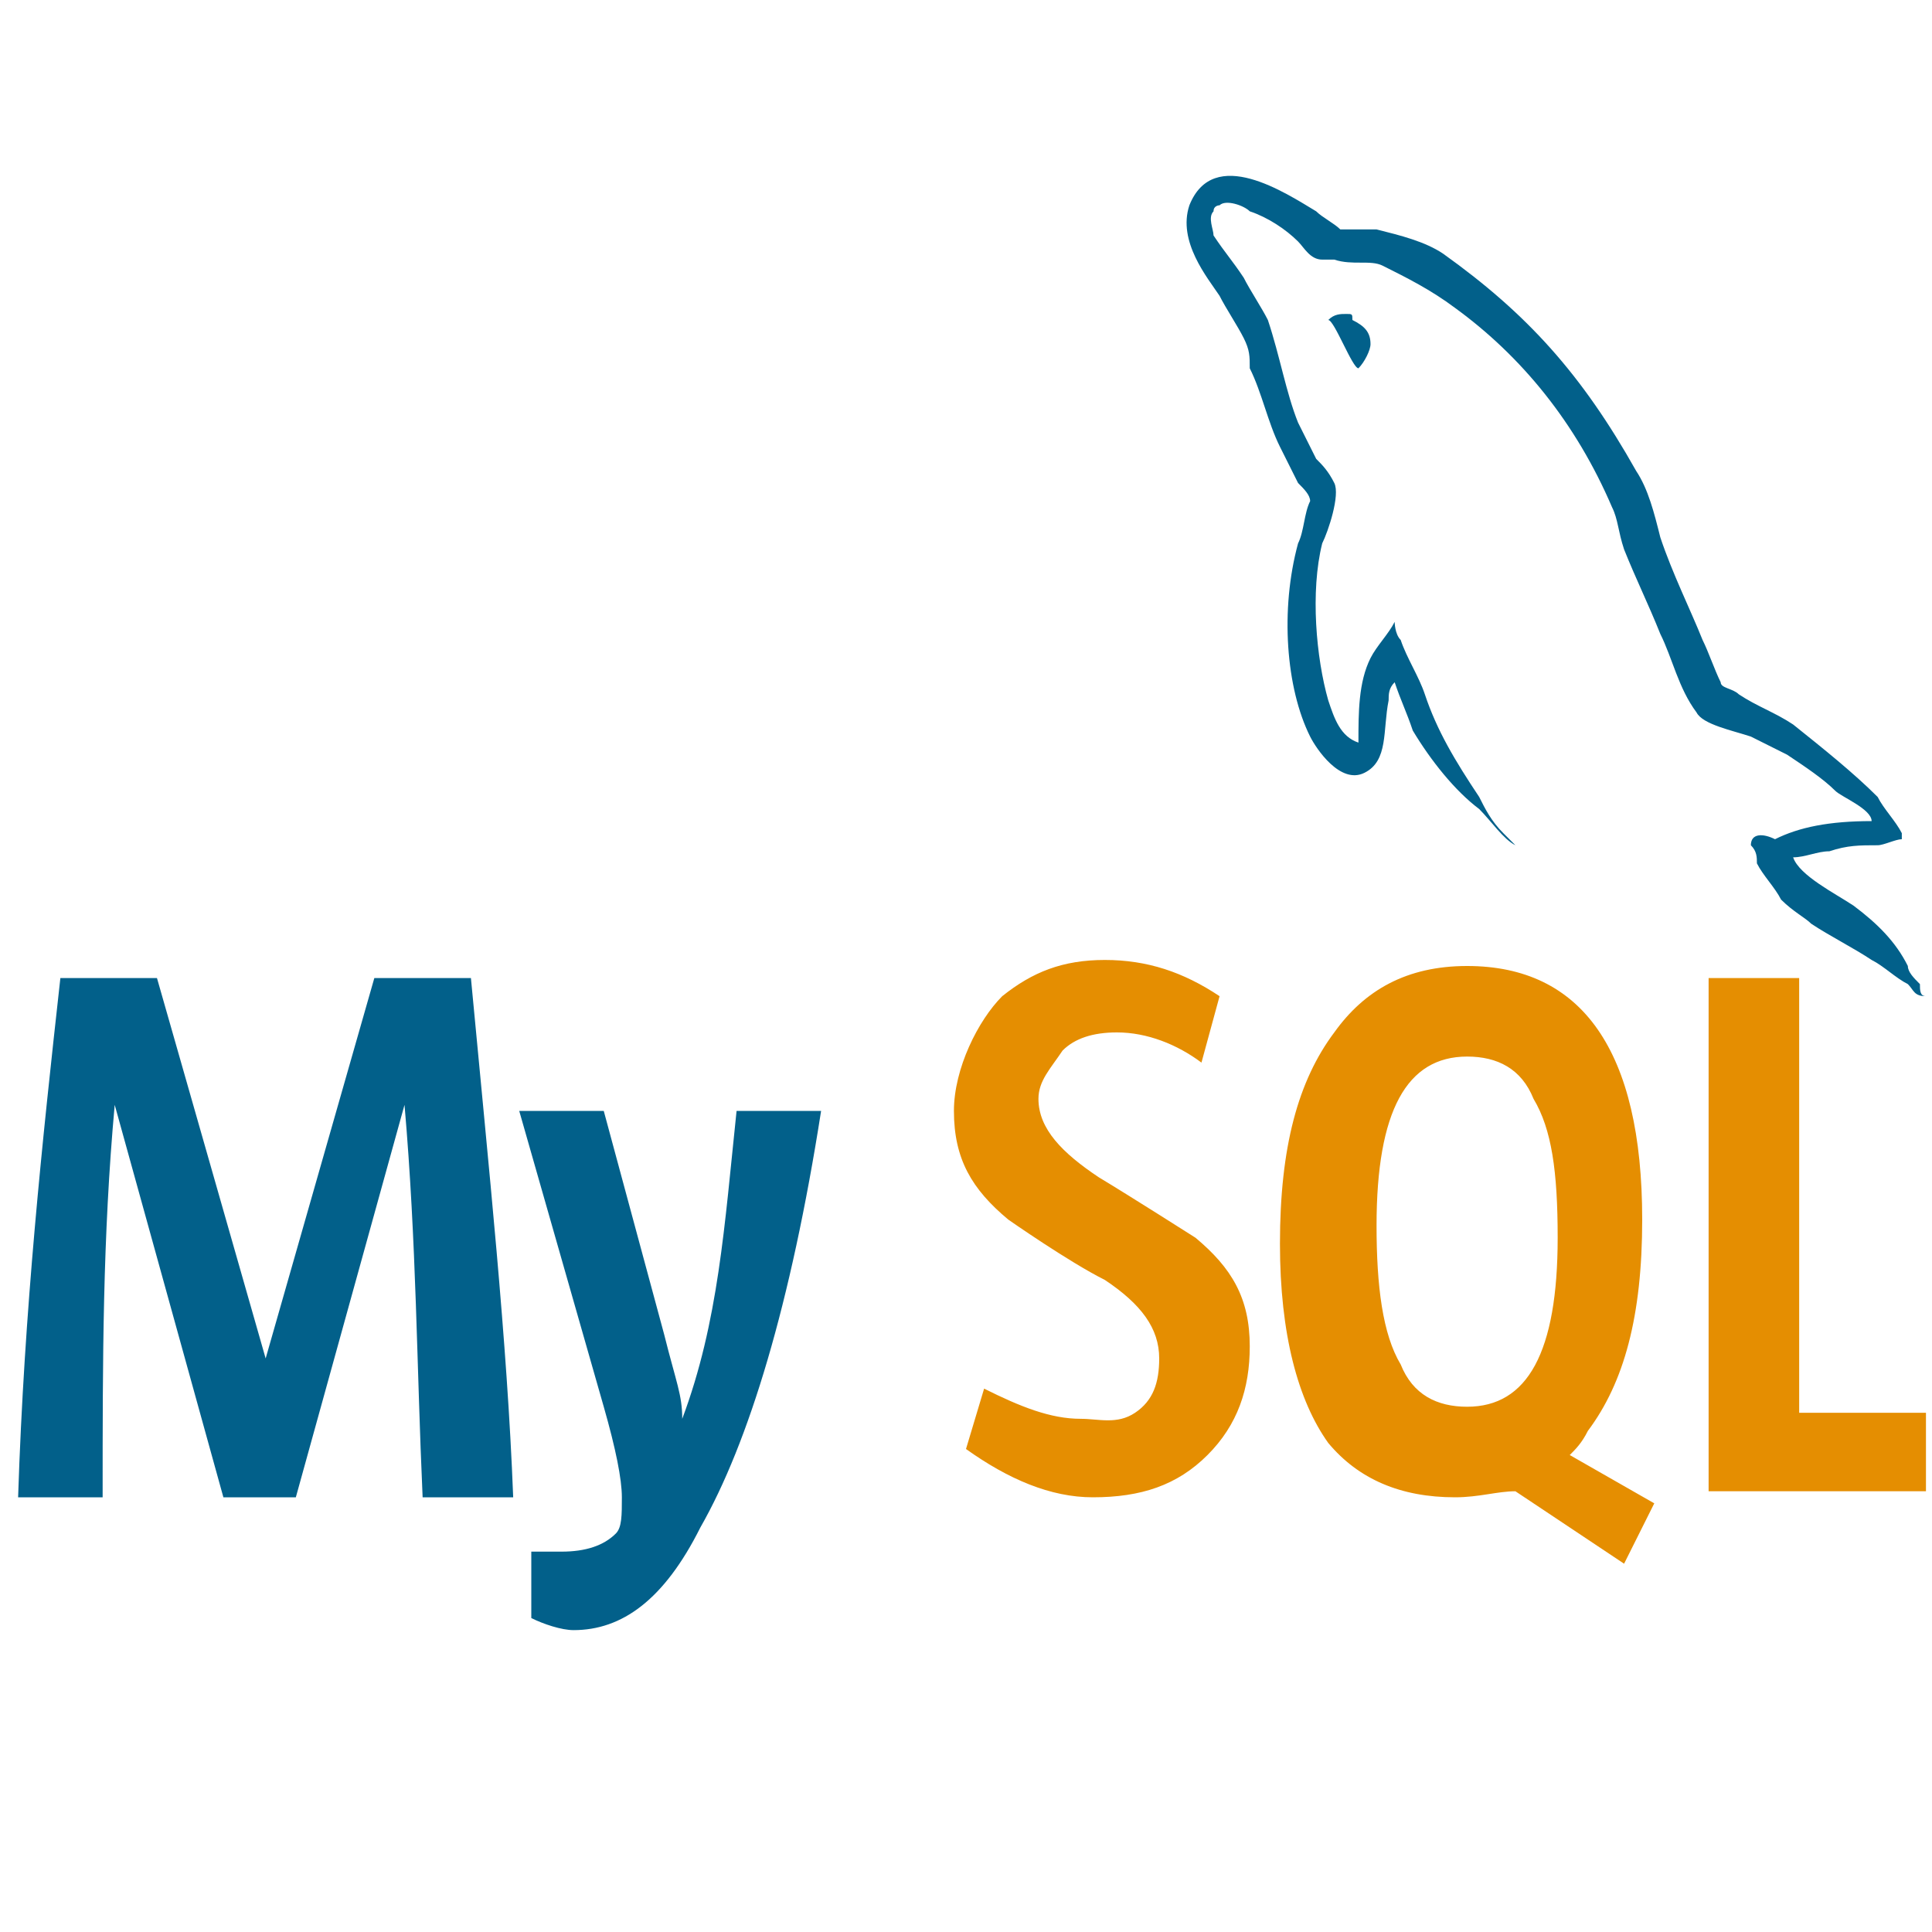
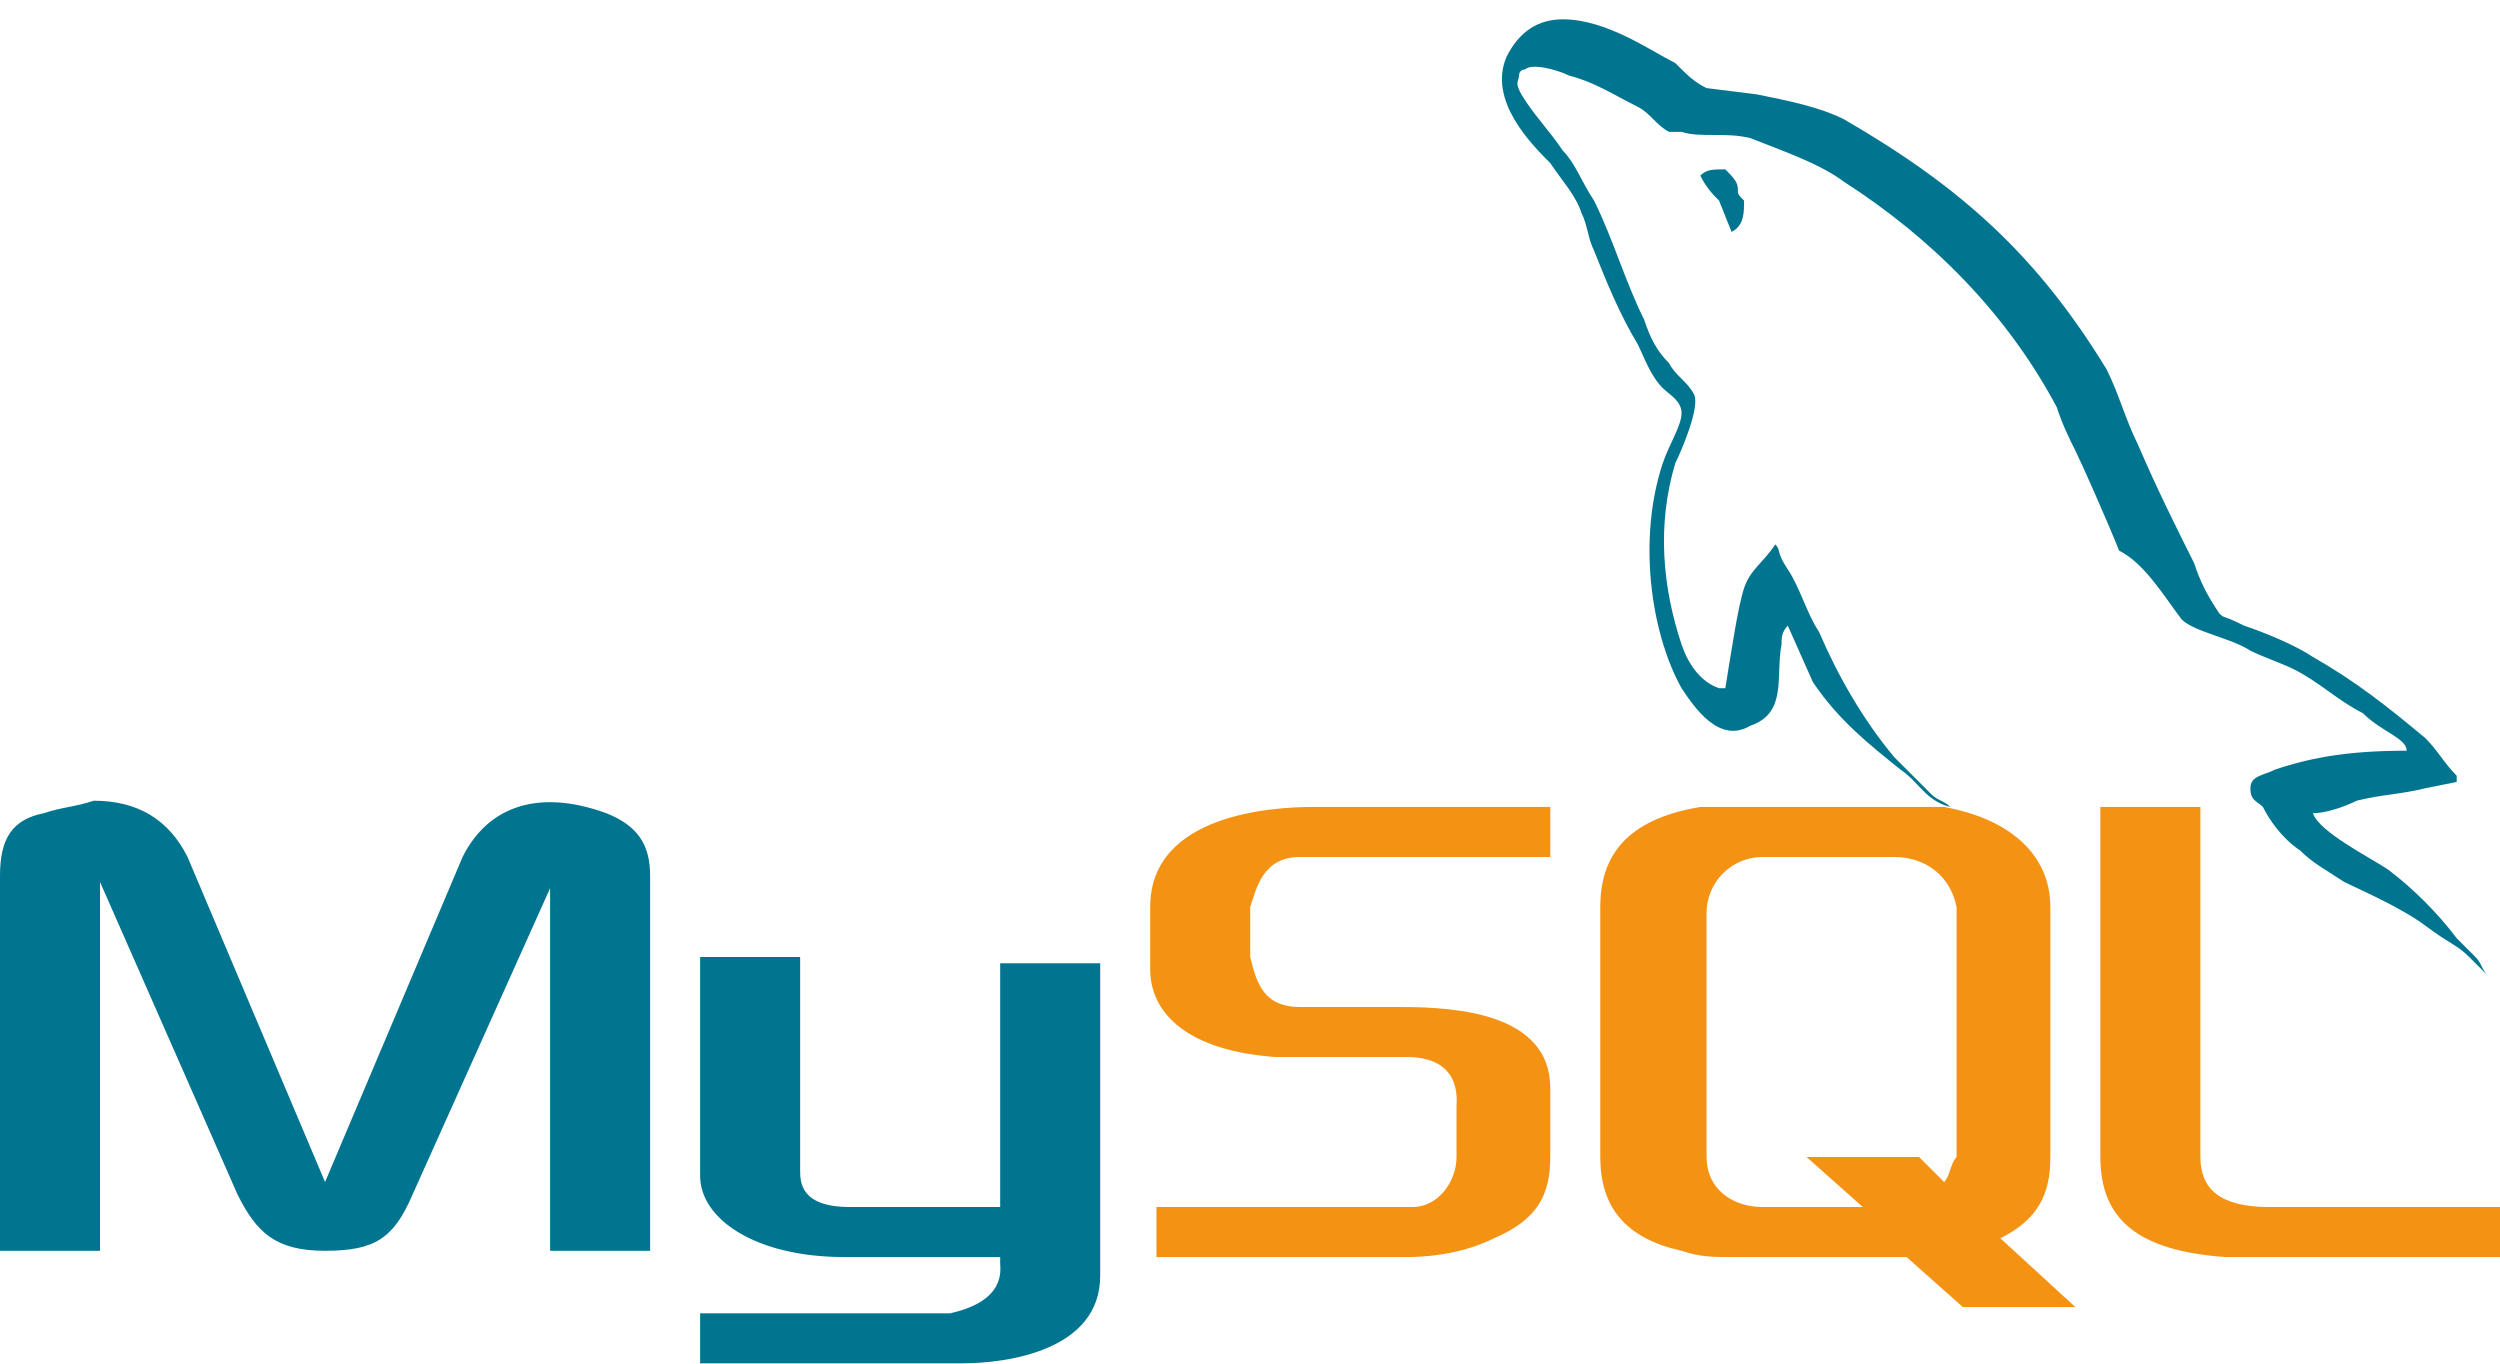
- <svg xmlns="http://www.w3.org/2000/svg" class="icon" width="200px" height="200.00px" viewBox="0 0 1024 1024" version="1.1">
-   <path d="M1017.6 521.6c-3.2-3.2-6.4-6.4-6.4-9.6-6.4-12.8-16-22.4-28.8-32-9.6-6.4-28.8-16-32-25.6 6.4 0 12.8-3.2 19.2-3.2 9.6-3.2 16-3.2 25.6-3.2 3.2 0 9.6-3.2 12.8-3.2v-3.2c-3.2-6.4-9.6-12.8-12.8-19.2-12.8-12.8-28.8-25.6-44.8-38.4-9.6-6.4-19.2-9.6-28.8-16-3.2-3.2-9.6-3.2-9.6-6.4-3.2-6.4-6.4-16-9.6-22.4-6.4-16-16-35.2-22.4-54.4-3.2-12.8-6.4-25.6-12.8-35.2-28.8-51.2-57.6-83.2-102.4-115.2-9.6-6.4-22.4-9.6-35.2-12.8h-19.2c-3.2-3.2-9.6-6.4-12.8-9.6-16-9.6-54.4-35.2-67.2-3.2-6.4 19.2 9.6 38.4 16 48 3.2 6.4 9.6 16 12.8 22.4 3.2 6.4 3.2 9.6 3.2 16 6.4 12.8 9.6 28.8 16 41.6l9.6 19.2c3.2 3.2 6.4 6.4 6.4 9.6-3.2 6.4-3.2 16-6.4 22.4-9.6 35.2-6.4 76.8 6.4 102.4 3.2 6.4 16 25.6 28.8 19.2 12.8-6.4 9.6-22.4 12.8-38.4 0-3.2 0-6.4 3.2-9.6 3.2 9.6 6.4 16 9.6 25.6 9.6 16 22.4 32 35.2 41.6 6.4 6.4 12.8 16 19.2 19.2l-6.4-6.4c-6.4-6.4-9.6-12.8-12.8-19.2-12.8-19.2-22.4-35.2-28.8-54.4-3.2-9.6-9.6-19.2-12.8-28.8-3.2-3.2-3.2-9.6-3.2-9.6-3.2 6.4-9.6 12.8-12.8 19.2-6.4 12.8-6.4 28.8-6.4 44.8-9.6-3.2-12.8-12.8-16-22.4-6.4-22.4-9.6-57.6-3.2-83.2 3.2-6.4 9.6-25.6 6.4-32-3.2-6.4-6.4-9.6-9.6-12.8l-9.6-19.2c-6.4-16-9.6-35.2-16-54.4-3.2-6.4-9.6-16-12.8-22.4-6.4-9.6-9.6-12.8-16-22.4 0-3.2-3.2-9.6 0-12.8 0-3.2 3.2-3.2 3.2-3.2 3.2-3.2 12.8 0 16 3.2 9.6 3.2 19.2 9.6 25.6 16 3.2 3.2 6.4 9.6 12.8 9.6h6.4c9.6 3.2 19.2 0 25.6 3.2 12.8 6.4 25.6 12.8 38.4 22.4 35.2 25.6 64 60.8 83.2 105.6 3.2 6.4 3.2 12.8 6.4 22.4 6.4 16 12.8 28.8 19.2 44.8 6.4 12.8 9.6 28.8 19.2 41.6 3.2 6.4 19.2 9.6 28.8 12.8l19.2 9.6c9.6 6.4 19.2 12.8 25.6 19.2 3.2 3.2 19.2 9.6 19.2 16-22.4 0-38.4 3.2-51.2 9.6-6.4-3.2-12.8-3.2-12.8 3.2 3.2 3.2 3.2 6.4 3.2 9.6 3.2 6.4 9.6 12.8 12.8 19.2 6.4 6.4 12.8 9.6 16 12.8 9.6 6.4 22.4 12.8 32 19.2 6.4 3.2 12.8 9.6 19.2 12.8 3.2 3.2 3.2 6.4 9.6 6.4-3.2 0-3.2-3.2-3.2-6.4z" fill="#02608A" />
-   <path d="M713.6 166.4c-3.2 0-6.4 0-9.6 3.2 3.2 0 12.8 25.6 16 25.6 3.2-3.2 6.4-9.6 6.4-12.8 0-6.4-3.2-9.6-9.6-12.8 0-3.2 0-3.2-3.2-3.2zM198.4 518.4l-57.6 201.6-57.6-201.6H32c-9.6 86.4-19.2 176-22.4 275.2h44.8c0-73.6 0-137.6 6.4-208l57.6 208h38.4l57.6-208c6.4 73.6 6.4 137.6 9.6 208h48c-3.2-83.2-12.8-172.8-22.4-275.2H198.4zM390.4 588.8c-6.4 60.8-9.6 112-28.8 163.2 0-12.8-3.2-19.2-9.6-44.8l-32-118.4H275.2l44.8 156.8c6.4 22.4 9.6 38.4 9.6 48 0 9.6 0 16-3.2 19.2-6.4 6.4-16 9.6-28.8 9.6h-16v35.2c6.4 3.2 16 6.4 22.4 6.4 25.6 0 48-16 67.2-54.4 25.6-44.8 48-118.4 64-220.8h-44.8z" fill="#02608A" />
-   <path d="M953.6 748.8v-230.4h-48v272h115.2v-41.6zM832 771.2c3.2-3.2 6.4-6.4 9.6-12.8 19.2-25.6 28.8-60.8 28.8-112 0-89.6-32-134.4-92.8-134.4-32 0-54.4 12.8-70.4 35.2-19.2 25.6-28.8 60.8-28.8 112 0 48 9.6 83.2 25.6 105.6 16 19.2 38.4 28.8 67.2 28.8 12.8 0 22.4-3.2 32-3.2l57.6 38.4 16-32-44.8-25.6z m-54.4-25.6c-16 0-28.8-6.4-35.2-22.4-9.6-16-12.8-41.6-12.8-73.6 0-60.8 16-89.6 48-89.6 16 0 28.8 6.4 35.2 22.4 9.6 16 12.8 38.4 12.8 73.6 0 60.8-16 89.6-48 89.6zM633.6 656s-35.2-22.4-51.2-32c-19.2-12.8-32-25.6-32-41.6 0-9.6 6.4-16 12.8-25.6 6.4-6.4 16-9.6 28.8-9.6 16 0 32 6.4 44.8 16l9.6-35.2c-19.2-12.8-38.4-19.2-60.8-19.2s-38.4 6.4-54.4 19.2c-12.8 12.8-25.6 38.4-25.6 60.8 0 25.6 9.6 41.6 28.8 57.6 0 0 32 22.4 51.2 32 19.2 12.8 28.8 25.6 28.8 41.6 0 12.8-3.2 22.4-12.8 28.8-9.6 6.4-19.2 3.2-28.8 3.2-16 0-32-6.4-51.2-16l-9.6 32c22.4 16 44.8 25.6 67.2 25.6 25.6 0 44.8-6.4 60.8-22.4 16-16 22.4-35.2 22.4-57.6 0-25.6-9.6-41.6-28.8-57.6z" fill="#E58E01" />
+ <svg xmlns="http://www.w3.org/2000/svg" t="1718890166268" class="icon" viewBox="0 0 1877 1024" version="1.1" p-id="16438" width="366.602" height="200">
+   <path d="M750.933 718.507v187.733h-112.64c-37.547 0-37.547-18.773-37.547-28.16v-159.573h-75.093v164.267c0 32.853 42.24 61.013 107.947 61.013h117.333v4.693c0 4.693 4.693 28.16-37.547 37.547h-187.733v37.547h197.12c32.853 0 103.253-9.387 103.253-65.707v-234.667H750.933v-4.693z m-295.68-107.947c-51.627-18.773-89.173-4.693-107.947 32.853L244.053 887.467 140.8 643.413c-14.08-28.16-37.547-42.24-70.4-42.24-14.08 4.693-23.467 4.693-37.547 9.387-23.467 4.693-32.853 18.773-32.853 46.933v281.6h75.093v-276.907l103.253 234.667c14.08 28.16 28.16 42.24 65.707 42.24s51.627-9.387 65.707-42.24l103.253-229.973v272.213h75.093v-281.6c0-23.467-9.387-37.547-32.853-46.933z" fill="#017590" p-id="16439" />
+   <path d="M863.573 680.96v46.933c0 32.853 28.16 61.013 93.867 65.707h98.56c42.24 0 37.547 32.853 37.547 37.547v37.547c0 18.773-14.08 37.547-32.853 37.547h-192.427v37.547h187.733c23.467 0 46.933-4.693 65.707-14.08 32.853-14.08 42.24-32.853 42.24-61.013v-51.627c0-56.32-70.4-61.013-112.64-61.013h-75.093c-28.16 0-32.853-18.773-37.547-37.547v-37.547c4.693-14.08 9.387-37.547 37.547-37.547h187.733v-37.547H985.6c-28.16 0-122.027 4.693-122.027 75.093z m675.84 187.733v-187.733c0-37.547-28.16-65.707-79.787-75.093h-183.04c-56.32 9.387-75.093 37.547-75.093 75.093v187.733c0 37.547 18.773 61.013 61.013 70.4 14.08 4.693 23.467 4.693 37.547 4.693h131.413l42.24 37.547h84.48l-56.32-51.627c28.16-14.08 37.547-32.853 37.547-61.013z m-79.787 18.773l-18.773-18.773h-84.48l42.24 37.547h-75.093c-23.467 0-42.24-14.08-42.24-37.547v-183.04c0-23.467 18.773-42.24 42.24-42.24h98.56c23.467 0 42.24 14.08 46.933 37.547v187.733c-4.693 4.693-4.693 14.08-9.387 18.773z m244.053 18.773c-37.547 0-51.627-14.08-51.627-37.547V605.867h-75.093v262.827c0 46.933 28.16 70.4 93.867 75.093H1877.333v-37.547h-173.653z" fill="#F49214" p-id="16440" />
+   <path d="M1295.36 127.147c-9.387 0-14.08 0-18.773 4.693 4.693 9.387 9.387 14.08 14.08 18.773l9.387 23.467c9.387-4.693 9.387-14.08 9.387-23.467-4.693-4.693-4.693-4.693-4.693-9.387s-4.693-9.387-9.387-14.08z" fill="#017590" p-id="16441" />
+   <path d="M1637.973 465.067c9.387 9.387 37.547 14.08 51.627 23.467 9.387 4.693 23.467 9.387 32.853 14.08 18.773 9.387 32.853 23.467 51.627 32.853 14.08 14.08 32.853 18.773 32.853 28.16-42.24 0-70.4 4.693-98.56 14.08-9.387 4.693-18.773 4.693-18.773 14.08 0 9.387 4.693 9.387 9.387 14.08 4.693 9.387 14.08 23.467 28.16 32.853 9.387 9.387 18.773 14.08 32.853 23.467 9.387 4.693 42.24 18.773 61.013 32.853 18.773 14.08 23.467 14.08 32.853 23.467l14.08 14.08c-4.693-4.693-4.693-9.387-9.387-14.08l-14.08-14.08c-14.08-18.773-32.853-37.547-51.627-51.627-14.08-9.387-51.627-28.16-56.32-42.24 9.387 0 23.467-4.693 32.853-9.387 18.773-4.693 32.853-4.693 51.627-9.387l23.467-4.693v-4.693c-9.387-9.387-14.08-18.773-23.467-28.16-28.16-23.467-51.627-42.24-84.48-61.013-14.08-9.387-37.547-18.773-51.627-23.467-18.773-9.387-14.08-4.693-18.773-9.387-9.387-14.08-14.08-23.467-18.773-37.547-14.08-28.16-28.16-56.32-42.24-89.173-9.387-18.773-14.08-37.547-23.467-56.32-51.627-84.48-107.947-136.107-197.12-187.733-18.773-9.387-42.24-14.08-65.707-18.773l-37.547-4.693c-9.387-4.693-14.08-9.387-23.467-18.773-18.773-9.387-51.627-32.853-84.48-32.853-18.773 0-32.853 9.387-42.24 28.16-14.08 32.853 18.773 65.707 32.853 79.787 9.387 14.08 18.773 23.467 23.467 37.547 4.693 9.387 4.693 18.773 9.387 28.16 9.387 23.467 18.773 46.933 32.853 70.4 4.693 9.387 9.387 23.467 18.773 32.853 4.693 4.693 14.08 9.387 14.08 18.773s-9.387 23.467-14.08 37.547c-18.773 56.32-9.387 126.72 14.08 168.96 9.387 14.08 28.16 42.24 51.627 28.16 28.16-9.387 18.773-37.547 23.467-61.013 0-4.693 0-9.387 4.693-14.08l18.773 42.24c18.773 28.16 42.24 46.933 65.707 65.707 14.08 9.387 18.773 23.467 37.547 28.16-4.693-4.693-9.387-4.693-14.08-9.387l-28.16-28.16c-23.467-28.16-42.24-61.013-56.32-93.867-9.387-14.08-14.08-32.853-23.467-46.933-9.387-14.08-4.693-14.08-9.387-18.773-9.387 14.08-18.773 18.773-23.467 32.853-4.693 14.08-9.387 46.933-14.08 75.093h-4.693c-14.08-4.693-23.467-18.773-28.16-32.853-14.08-42.24-18.773-89.173-4.693-136.107 4.693-9.387 18.773-42.24 14.08-51.627-4.693-9.387-14.08-14.08-18.773-23.467-9.387-9.387-14.08-18.773-18.773-32.853-14.08-28.16-23.467-61.013-37.547-89.173-9.387-14.08-14.08-28.16-23.467-37.547-9.387-14.08-18.773-23.467-28.16-37.547-9.387-14.08-4.693-14.08-4.693-18.773 0-4.693 4.693-4.693 4.693-4.693 4.693-4.693 23.467 0 32.853 4.693 18.773 4.693 32.853 14.08 51.627 23.467 9.387 4.693 14.08 14.08 23.467 18.773h9.387c14.08 4.693 32.853 0 51.627 4.693 23.467 9.387 51.627 18.773 70.4 32.853 65.707 42.24 122.027 98.56 159.573 168.96 4.693 14.08 9.387 23.467 14.08 32.853 4.693 9.387 23.467 51.627 32.853 75.093 18.773 9.387 32.853 32.853 46.933 51.627z" fill="#017590" p-id="16442" />
</svg>
